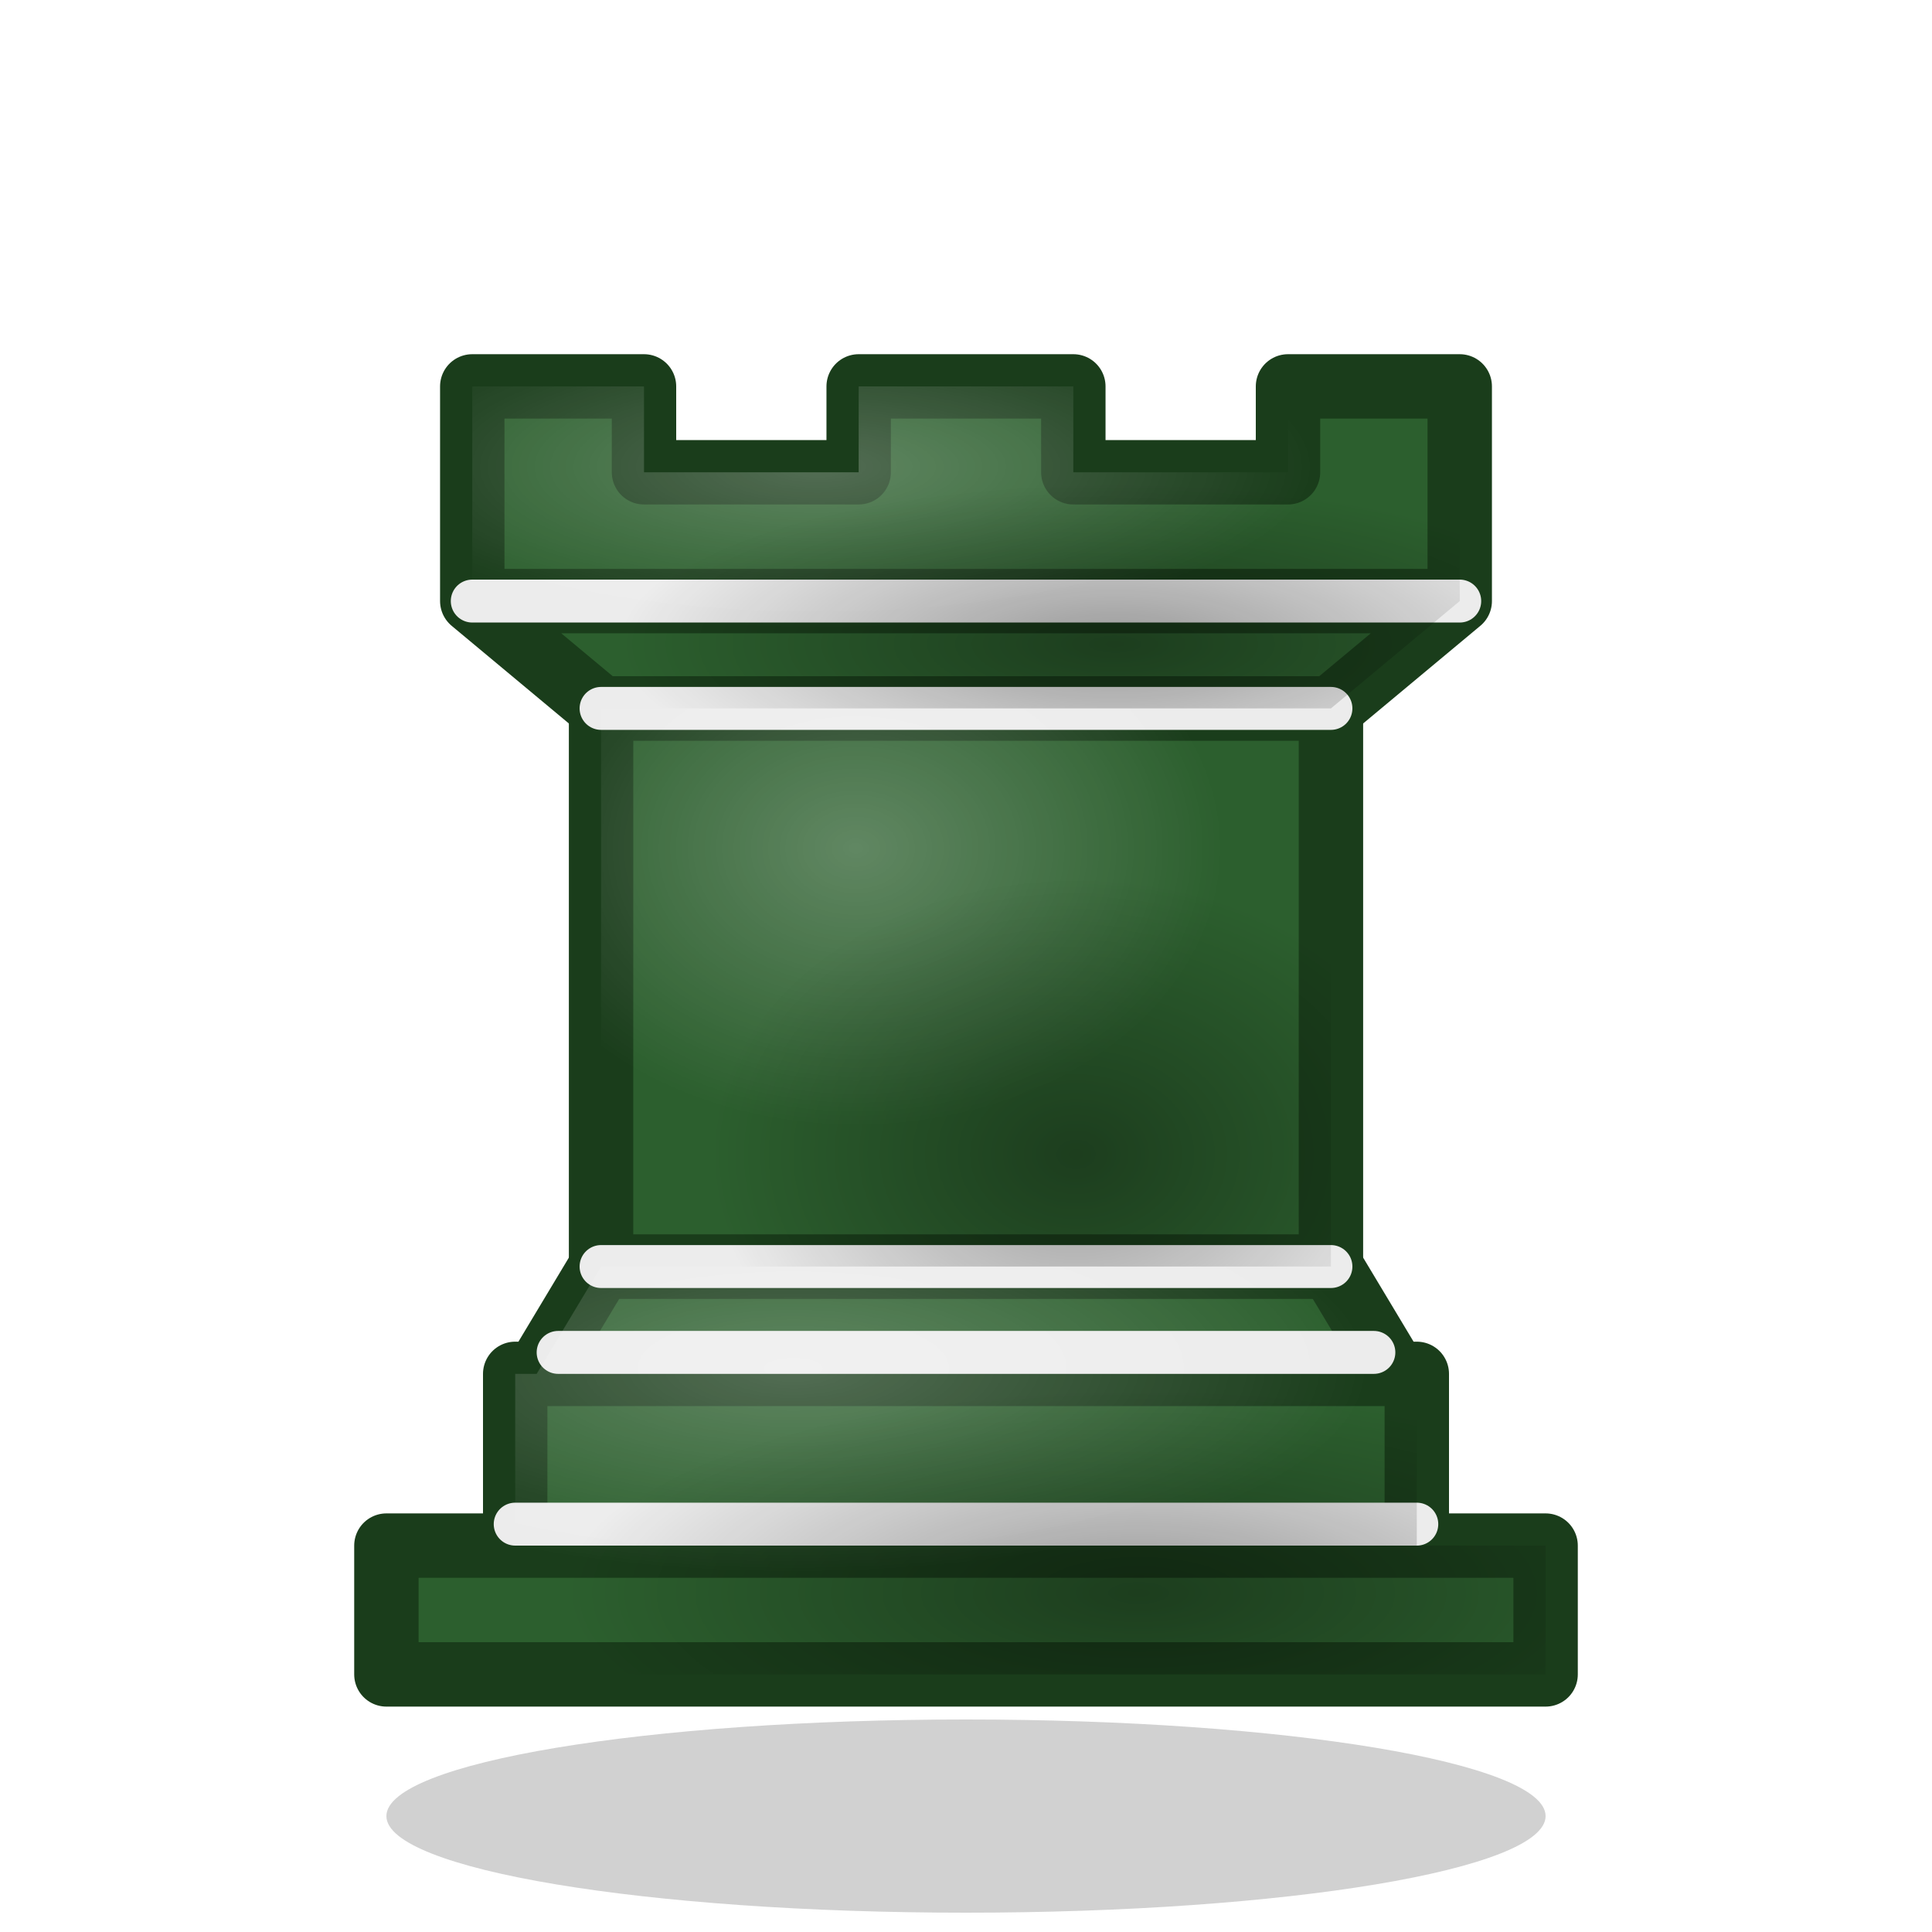
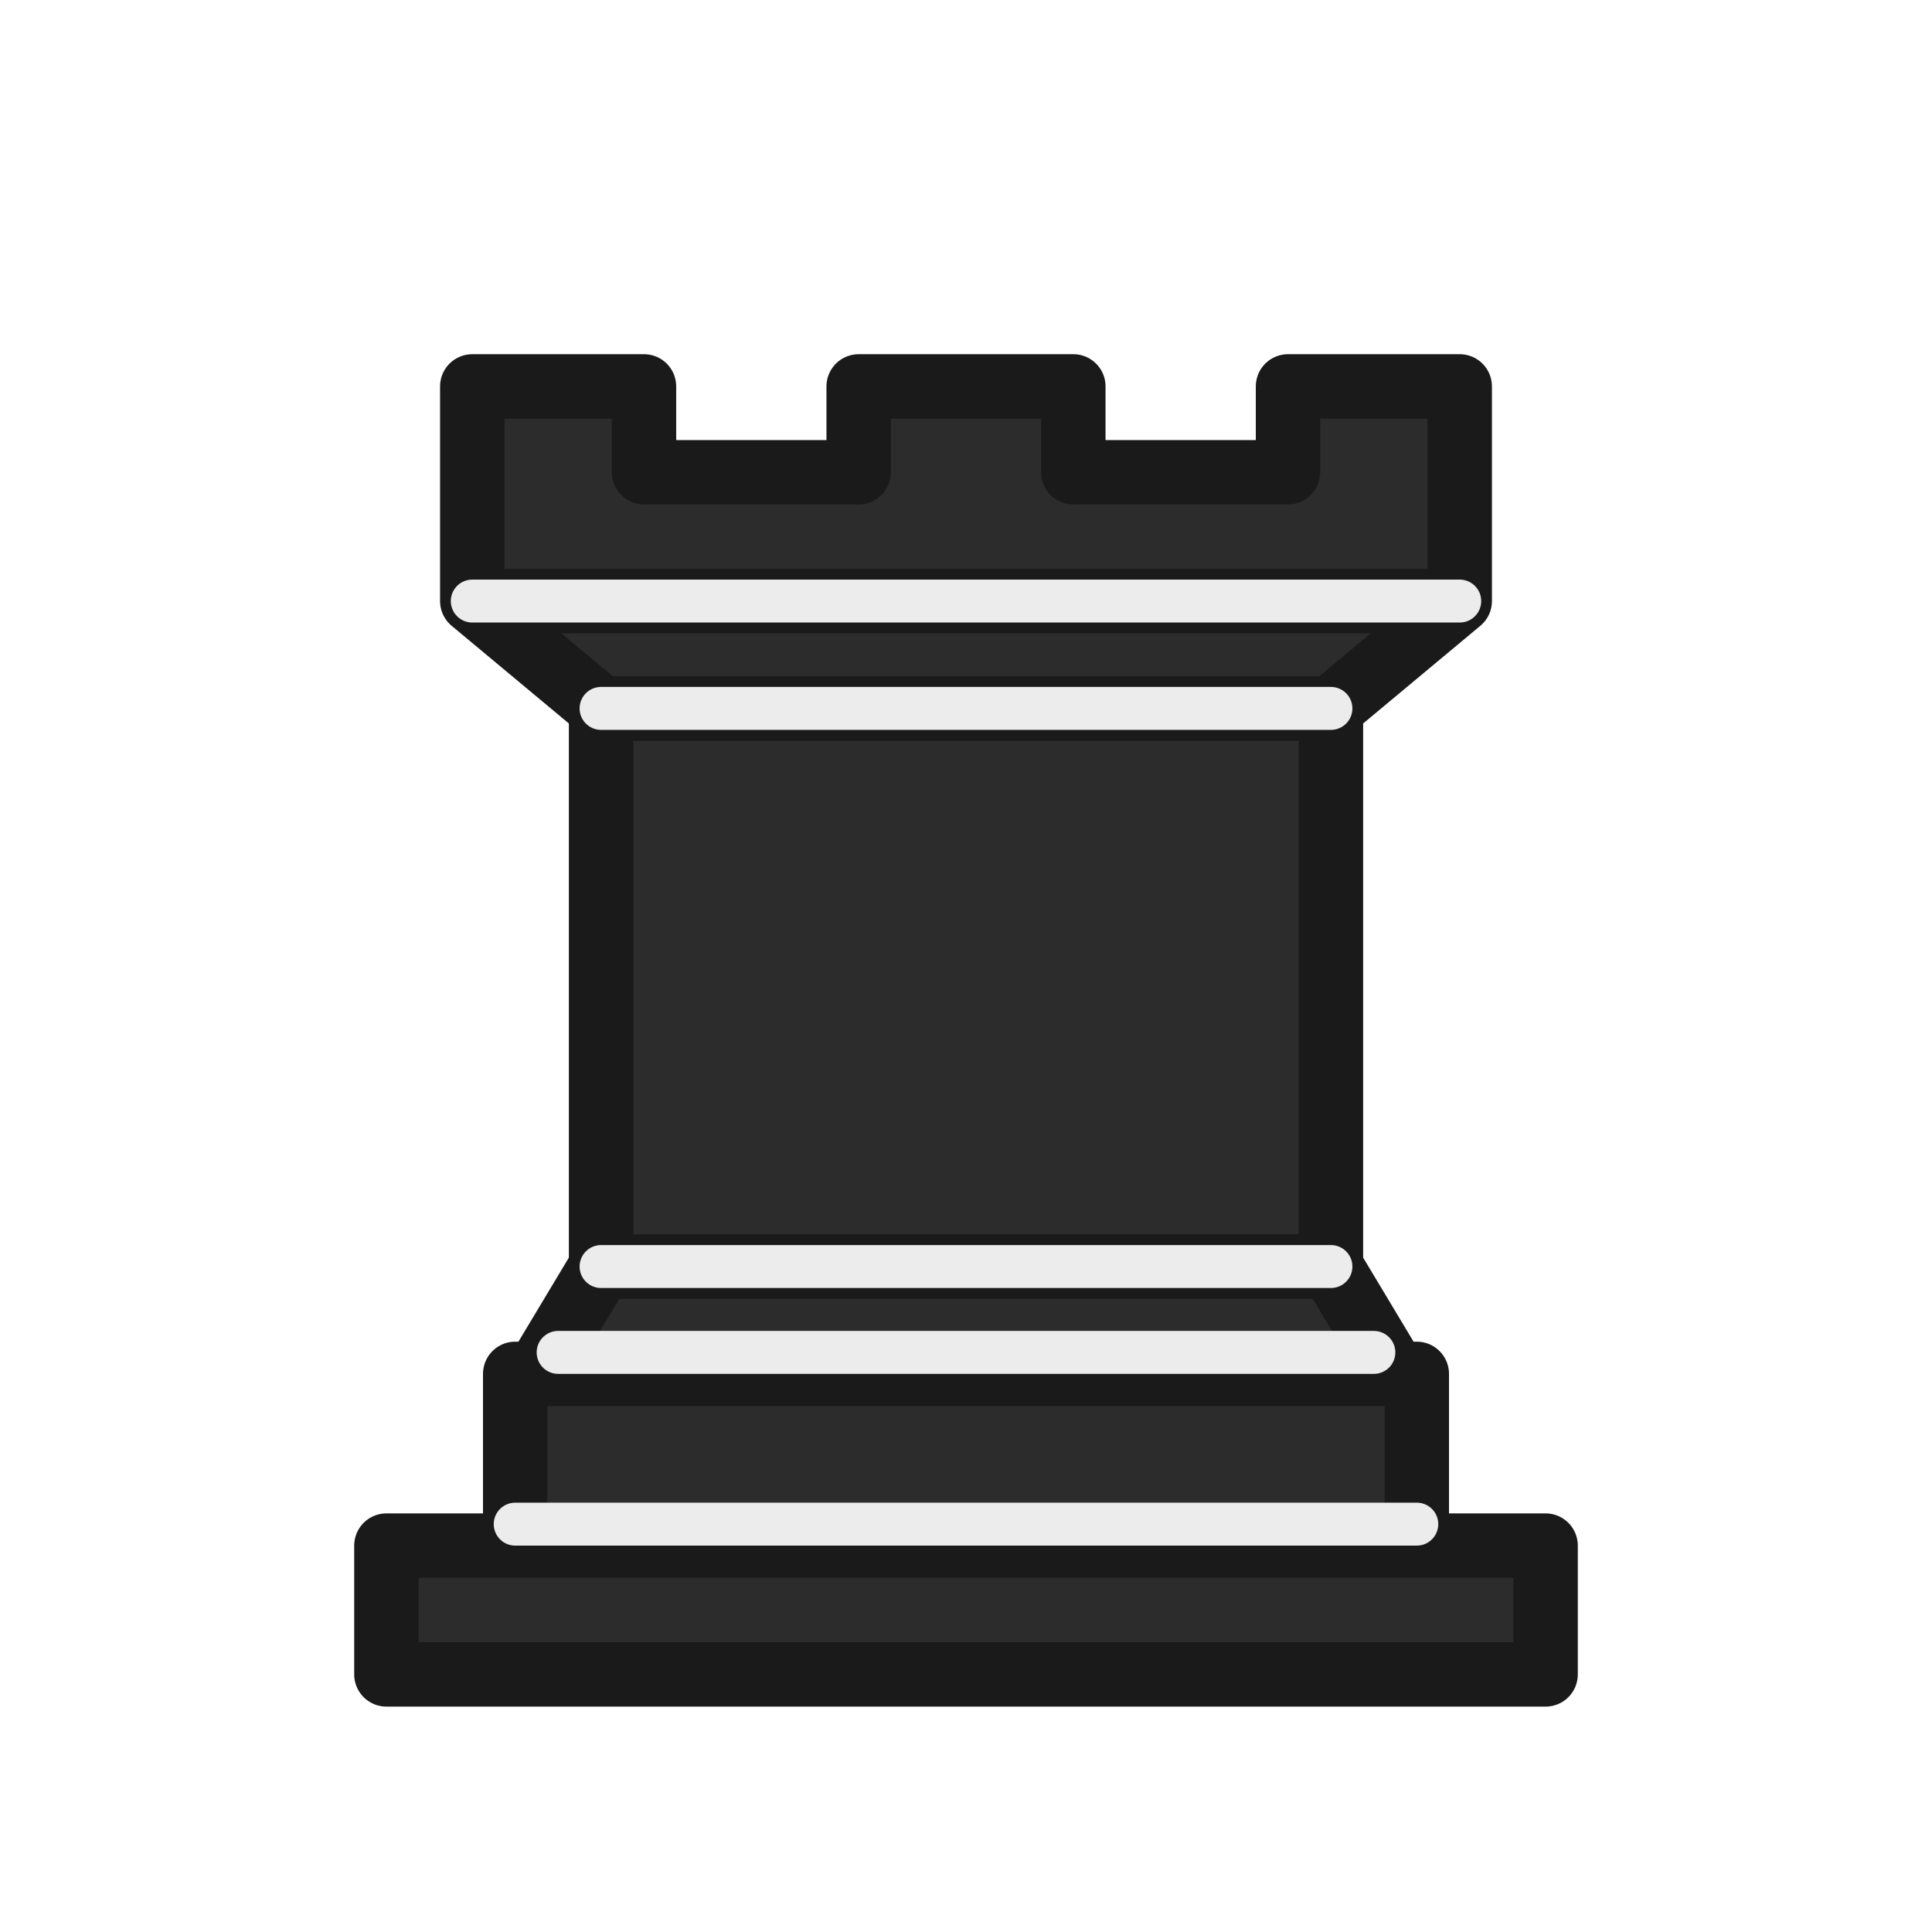
<svg xmlns="http://www.w3.org/2000/svg" viewBox="0 0 45 45">
-   <defs>
-     <radialGradient id="hl" cx="35%" cy="25%" r="50%" gradientUnits="objectBoundingBox">
-       <stop offset="0%" stop-color="#ffffff" stop-opacity="0.25" />
-       <stop offset="100%" stop-color="#ffffff" stop-opacity="0" />
-     </radialGradient>
-     <radialGradient id="sh" cx="65%" cy="80%" r="50%" gradientUnits="objectBoundingBox">
-       <stop offset="0%" stop-color="#000000" stop-opacity="0.35" />
-       <stop offset="100%" stop-color="#000000" stop-opacity="0" />
-     </radialGradient>
-   </defs>
-   <g fill="#2c5f2e" fill-rule="evenodd" stroke="#1a3d1b" stroke-linecap="round" stroke-linejoin="round" stroke-width="1.5">
+   <g fill="#2c2c2c" fill-rule="evenodd" stroke="#1a1a1a" stroke-linecap="round" stroke-linejoin="round" stroke-width="1.5">
    <path stroke-linecap="butt" d="M9 39h27v-3H9zm3.5-7 1.5-2.5h17l1.5 2.5zm-.5 4v-4h21v4z" />
    <path stroke-linecap="butt" stroke-linejoin="miter" d="M14 29.5v-13h17v13z" />
    <path stroke-linecap="butt" d="M14 16.5 11 14h23l-3 2.5zM11 14V9h4v2h5V9h5v2h5V9h4v5z" />
    <path fill="none" stroke="#ececec" stroke-linejoin="miter" stroke-width="1" d="M12 35.5h21m-20-4h19m-18-2h17m-17-13h17M11 14h23" />
  </g>
-   <ellipse cx="50%" cy="94%" rx="30%" ry="5%" fill="rgba(0,0,0,0.18)" />
-   <path d="M9 39h27v-3H9zm3.5-7 1.5-2.5h17l1.5 2.5zm-.5 4v-4h21v4z" fill="url(#hl)" stroke="none" />
-   <path d="M9 39h27v-3H9zm3.5-7 1.5-2.5h17l1.5 2.5zm-.5 4v-4h21v4z" fill="url(#sh)" stroke="none" />
-   <path d="M14 29.5v-13h17v13z" fill="url(#hl)" stroke="none" />
-   <path d="M14 29.5v-13h17v13z" fill="url(#sh)" stroke="none" />
-   <path d="M14 16.5 11 14h23l-3 2.5zM11 14V9h4v2h5V9h5v2h5V9h4v5z" fill="url(#hl)" stroke="none" />
-   <path d="M14 16.5 11 14h23l-3 2.5zM11 14V9h4v2h5V9h5v2h5V9h4v5z" fill="url(#sh)" stroke="none" />
</svg>
